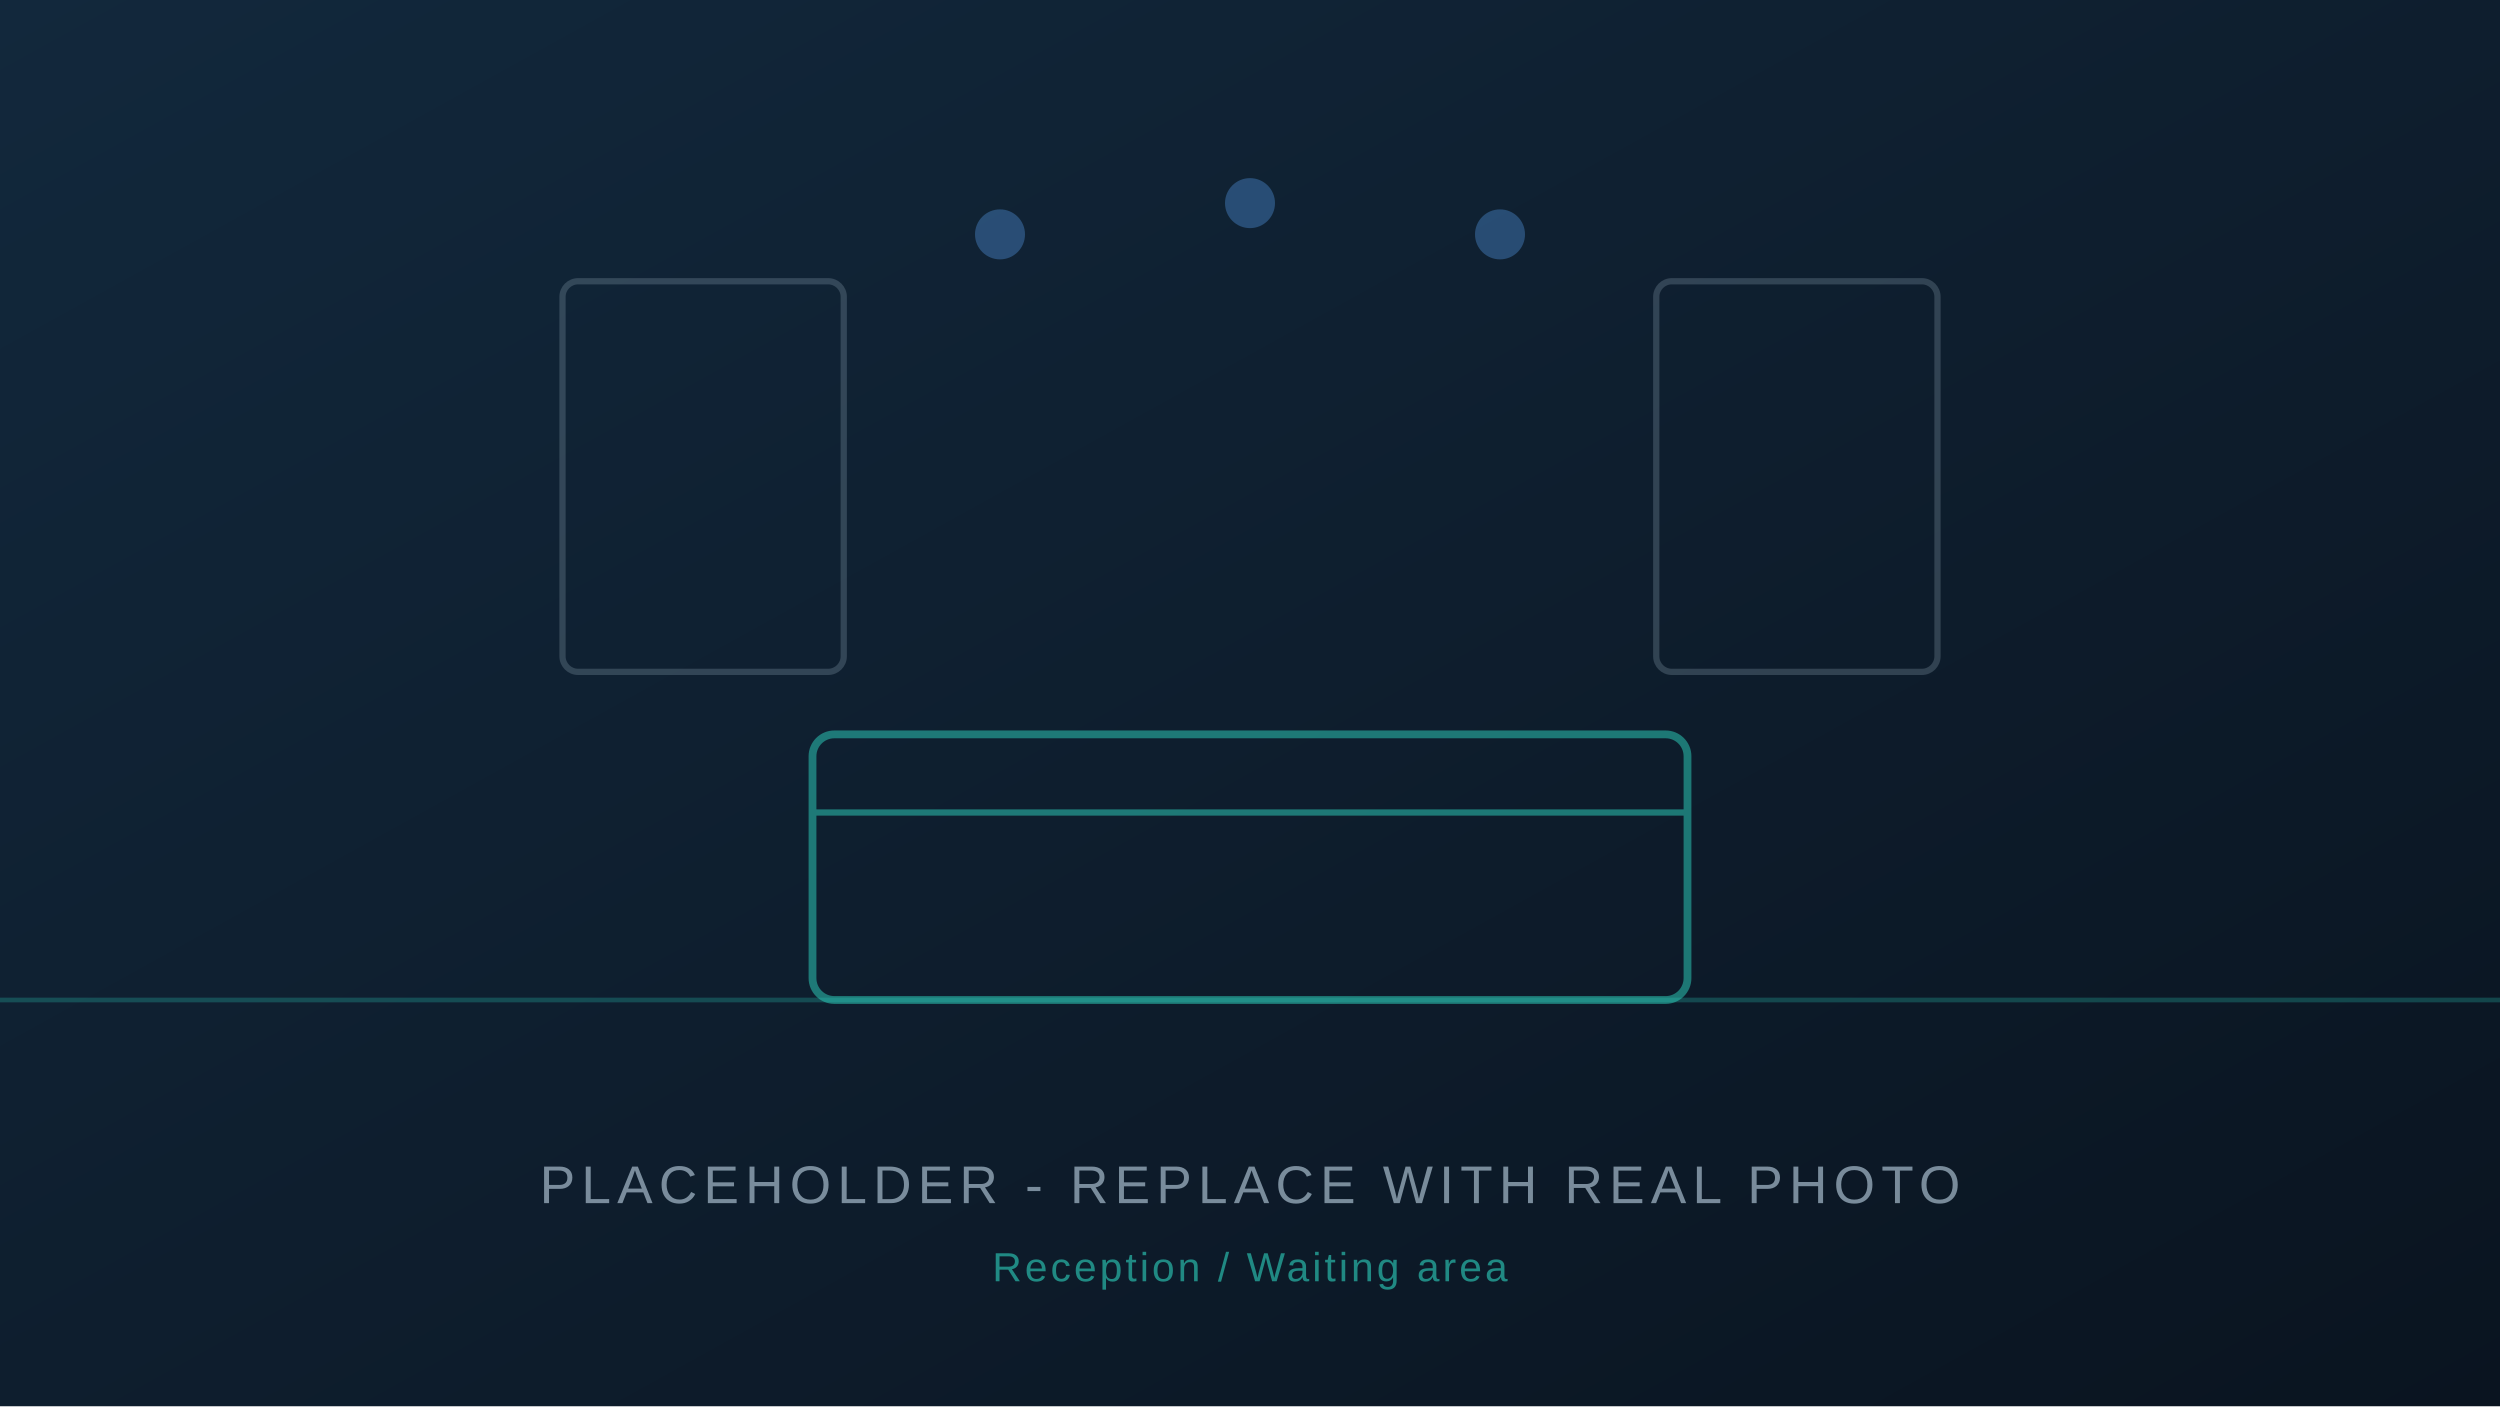
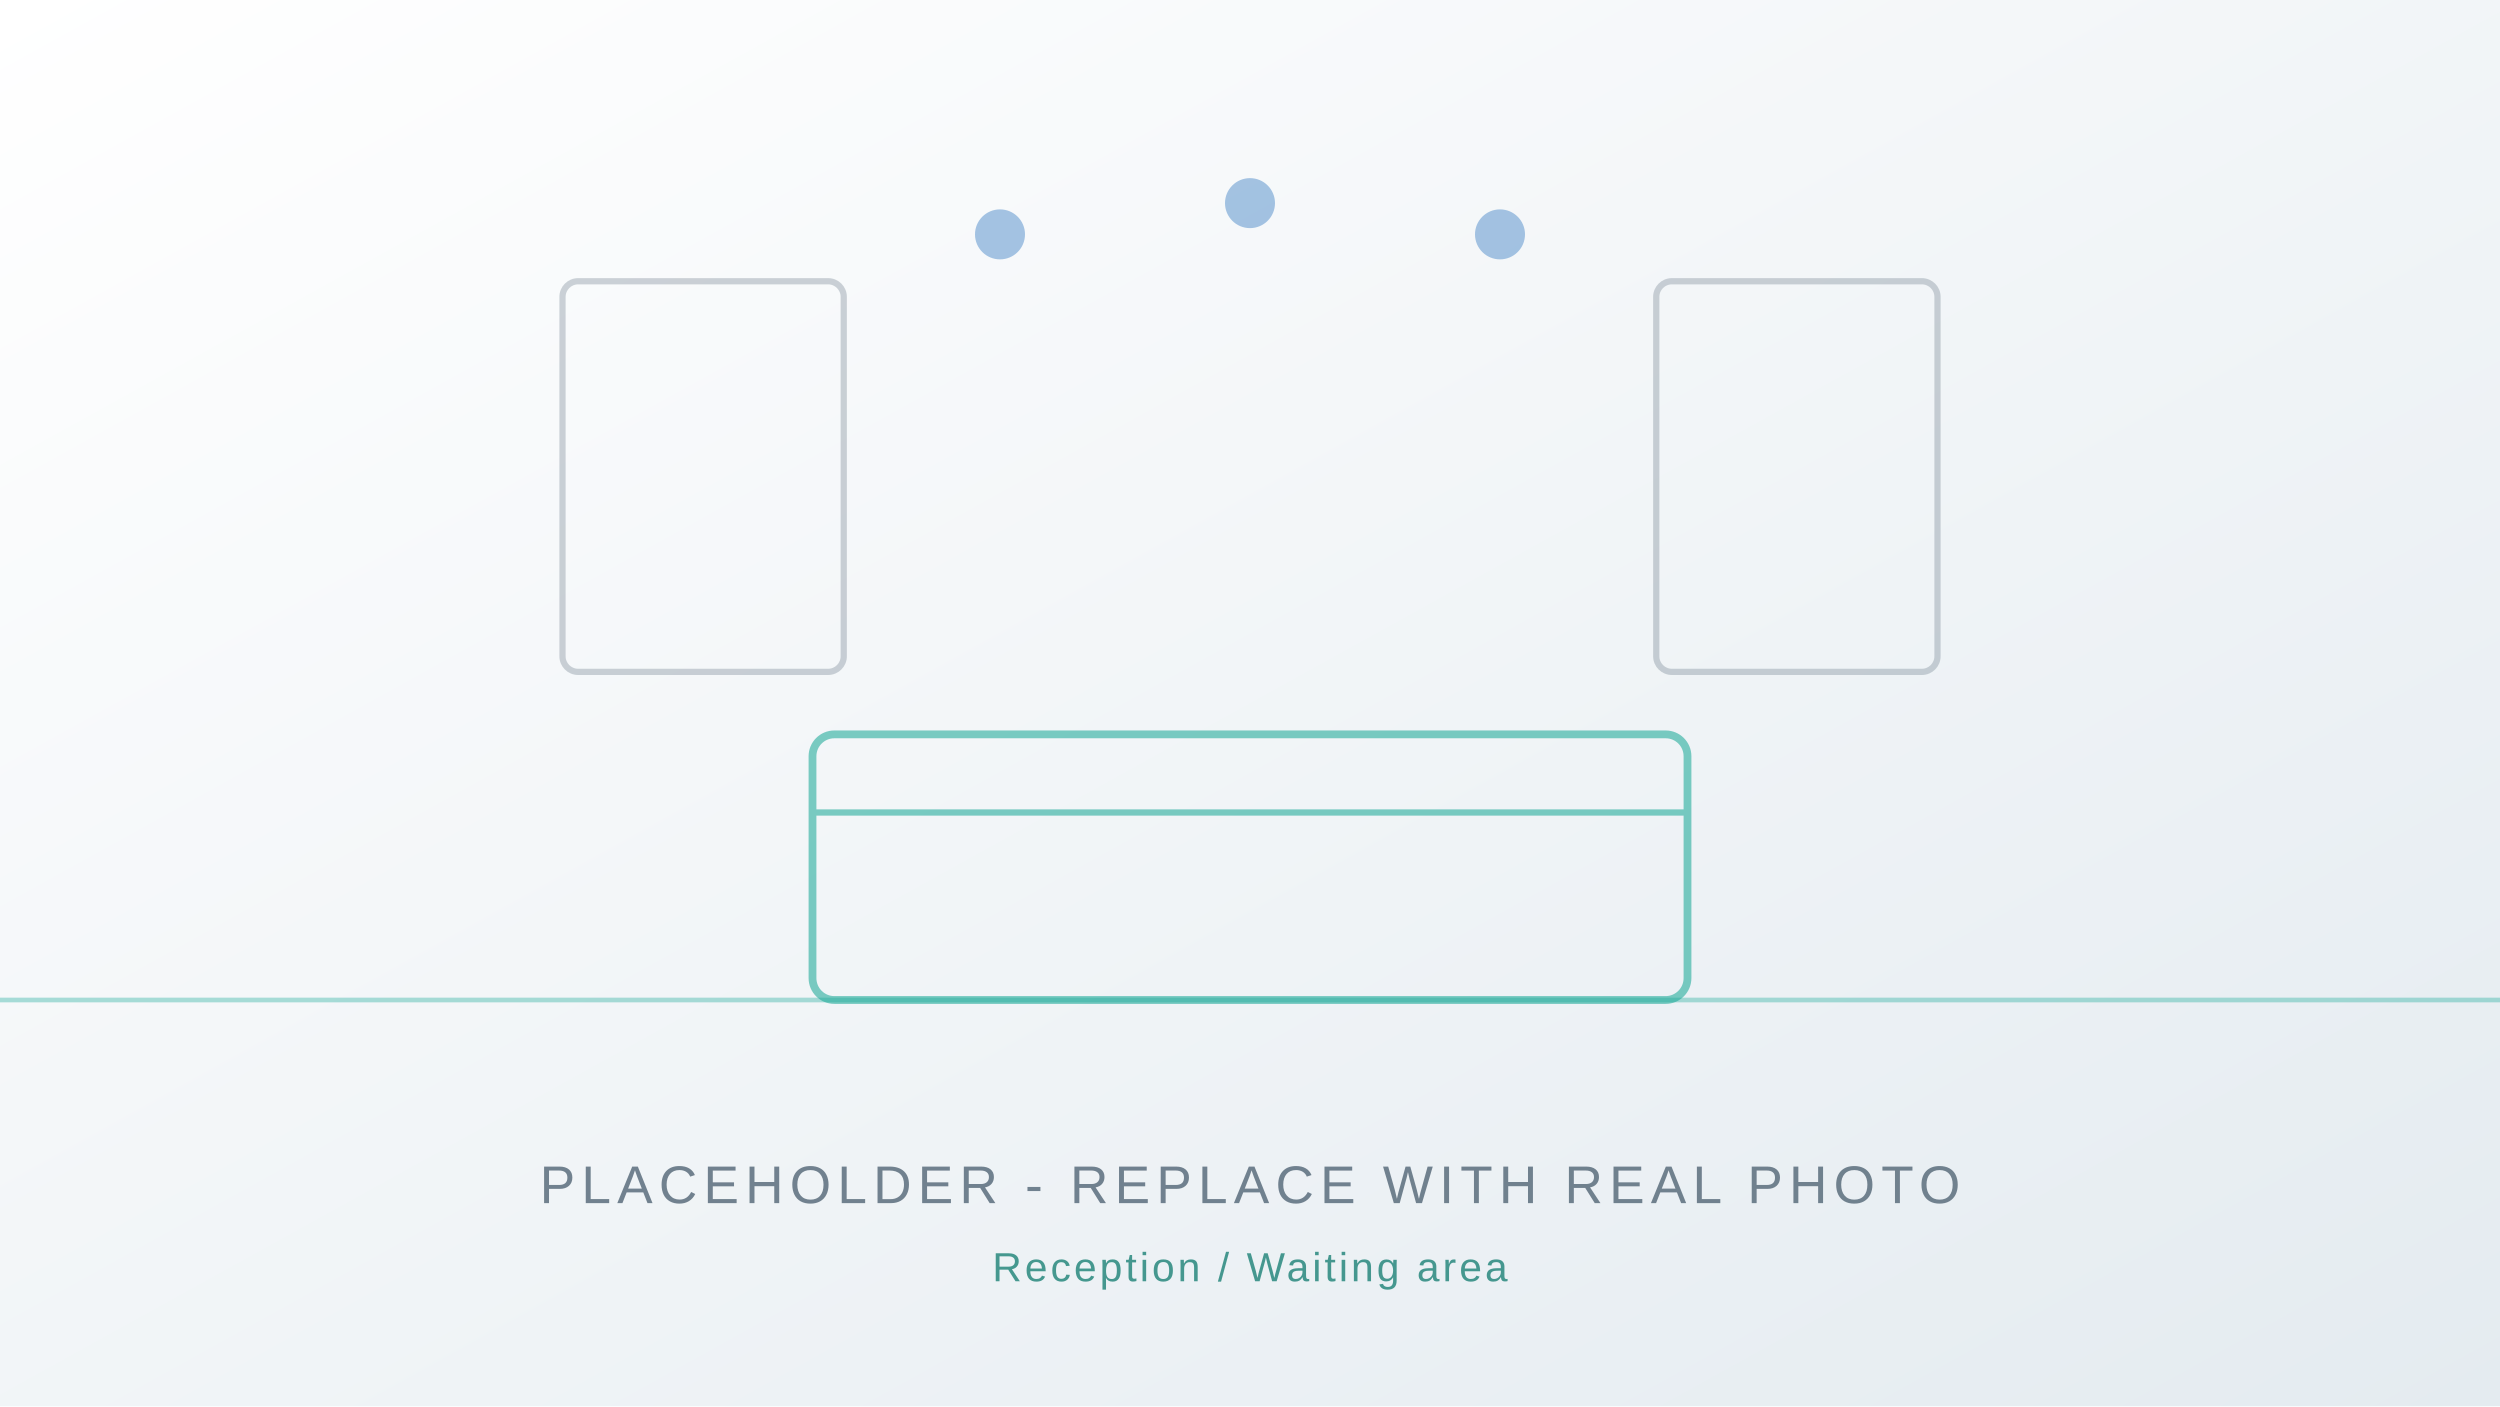
<svg xmlns="http://www.w3.org/2000/svg" viewBox="0 0 1600 900" role="img" aria-label="Placeholder - reception area">
  <defs>
    <linearGradient id="b1" x1="0" y1="0" x2="1" y2="1">
-       <stop offset="0%" stop-color="#12283c" />
-       <stop offset="100%" stop-color="#0a1420" />
+       <stop offset="0%" stop-color="#ffffff" />
+       <stop offset="100%" stop-color="#e4ebf0" />
    </linearGradient>
  </defs>
  <rect width="1600" height="900" fill="url(#b1)" />
-   <line x1="0" y1="640" x2="1600" y2="640" stroke="#2dd4bf" stroke-width="3" opacity="0.25" />
-   <g opacity="0.5">
-     <rect x="520" y="470" width="560" height="170" rx="14" fill="none" stroke="#2dd4bf" stroke-width="5" />
-     <line x1="520" y1="520" x2="1080" y2="520" stroke="#2dd4bf" stroke-width="4" />
+   <line x1="0" y1="640" x2="1600" y2="640" stroke="#12a594" stroke-width="3" opacity="0.35" />
+   <g opacity="0.55">
+     <rect x="520" y="470" width="560" height="170" rx="14" fill="none" stroke="#12a594" stroke-width="5" />
+     <line x1="520" y1="520" x2="1080" y2="520" stroke="#12a594" stroke-width="4" />
  </g>
-   <g opacity="0.25" stroke="#9db2c2" stroke-width="4" fill="none">
+   <g opacity="0.3" stroke="#5b6d7c" stroke-width="4" fill="none">
    <rect x="360" y="180" width="180" height="250" rx="10" />
    <rect x="1060" y="180" width="180" height="250" rx="10" />
  </g>
-   <g opacity="0.4" fill="#4d8fd6">
+   <g opacity="0.45" fill="#3b7fc4">
    <circle cx="640" cy="150" r="16" />
    <circle cx="800" cy="130" r="16" />
    <circle cx="960" cy="150" r="16" />
  </g>
-   <text x="800" y="770" text-anchor="middle" fill="#9db2c2" opacity="0.75" font-family="Arial, Helvetica, sans-serif" font-size="34" letter-spacing="4">
+   <text x="800" y="770" text-anchor="middle" fill="#5b6d7c" opacity="0.85" font-family="Arial, Helvetica, sans-serif" font-size="34" letter-spacing="4">
    PLACEHOLDER - REPLACE WITH REAL PHOTO
  </text>
-   <text x="800" y="820" text-anchor="middle" fill="#2dd4bf" opacity="0.6" font-family="Arial, Helvetica, sans-serif" font-size="26" letter-spacing="2">
+   <text x="800" y="820" text-anchor="middle" fill="#0d7a6d" opacity="0.75" font-family="Arial, Helvetica, sans-serif" font-size="26" letter-spacing="2">
    Reception / Waiting area
  </text>
</svg>
